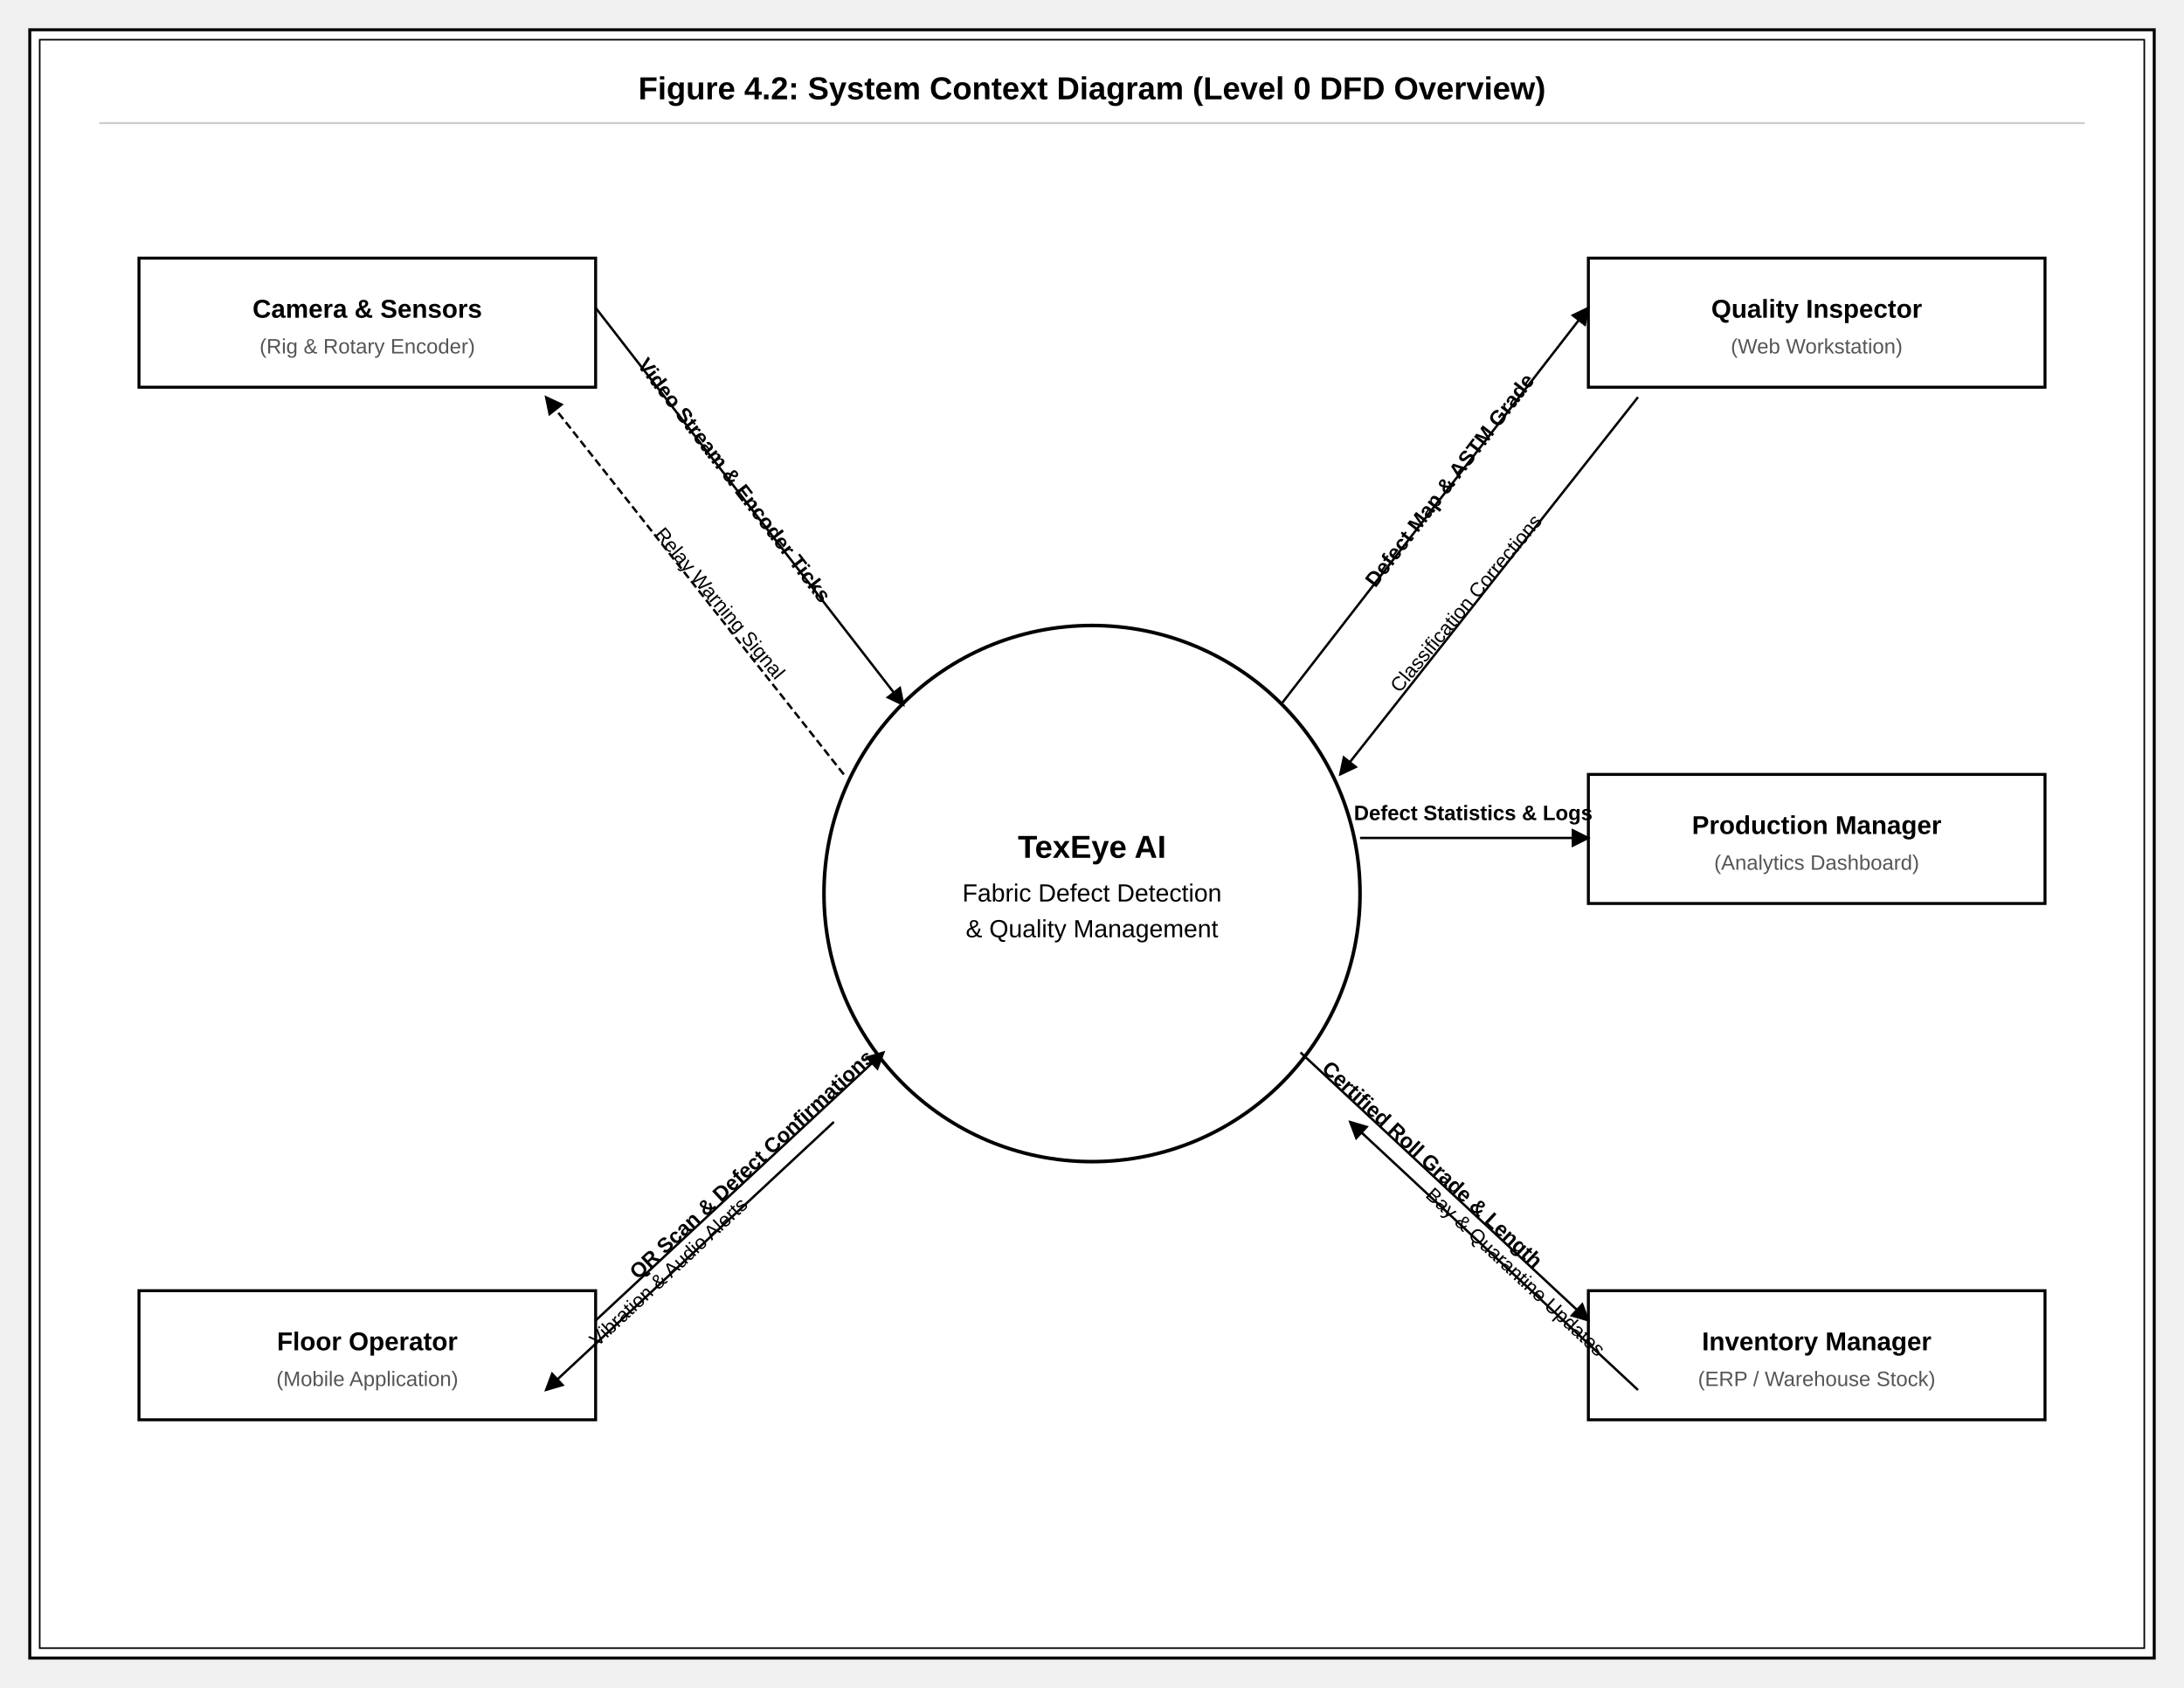
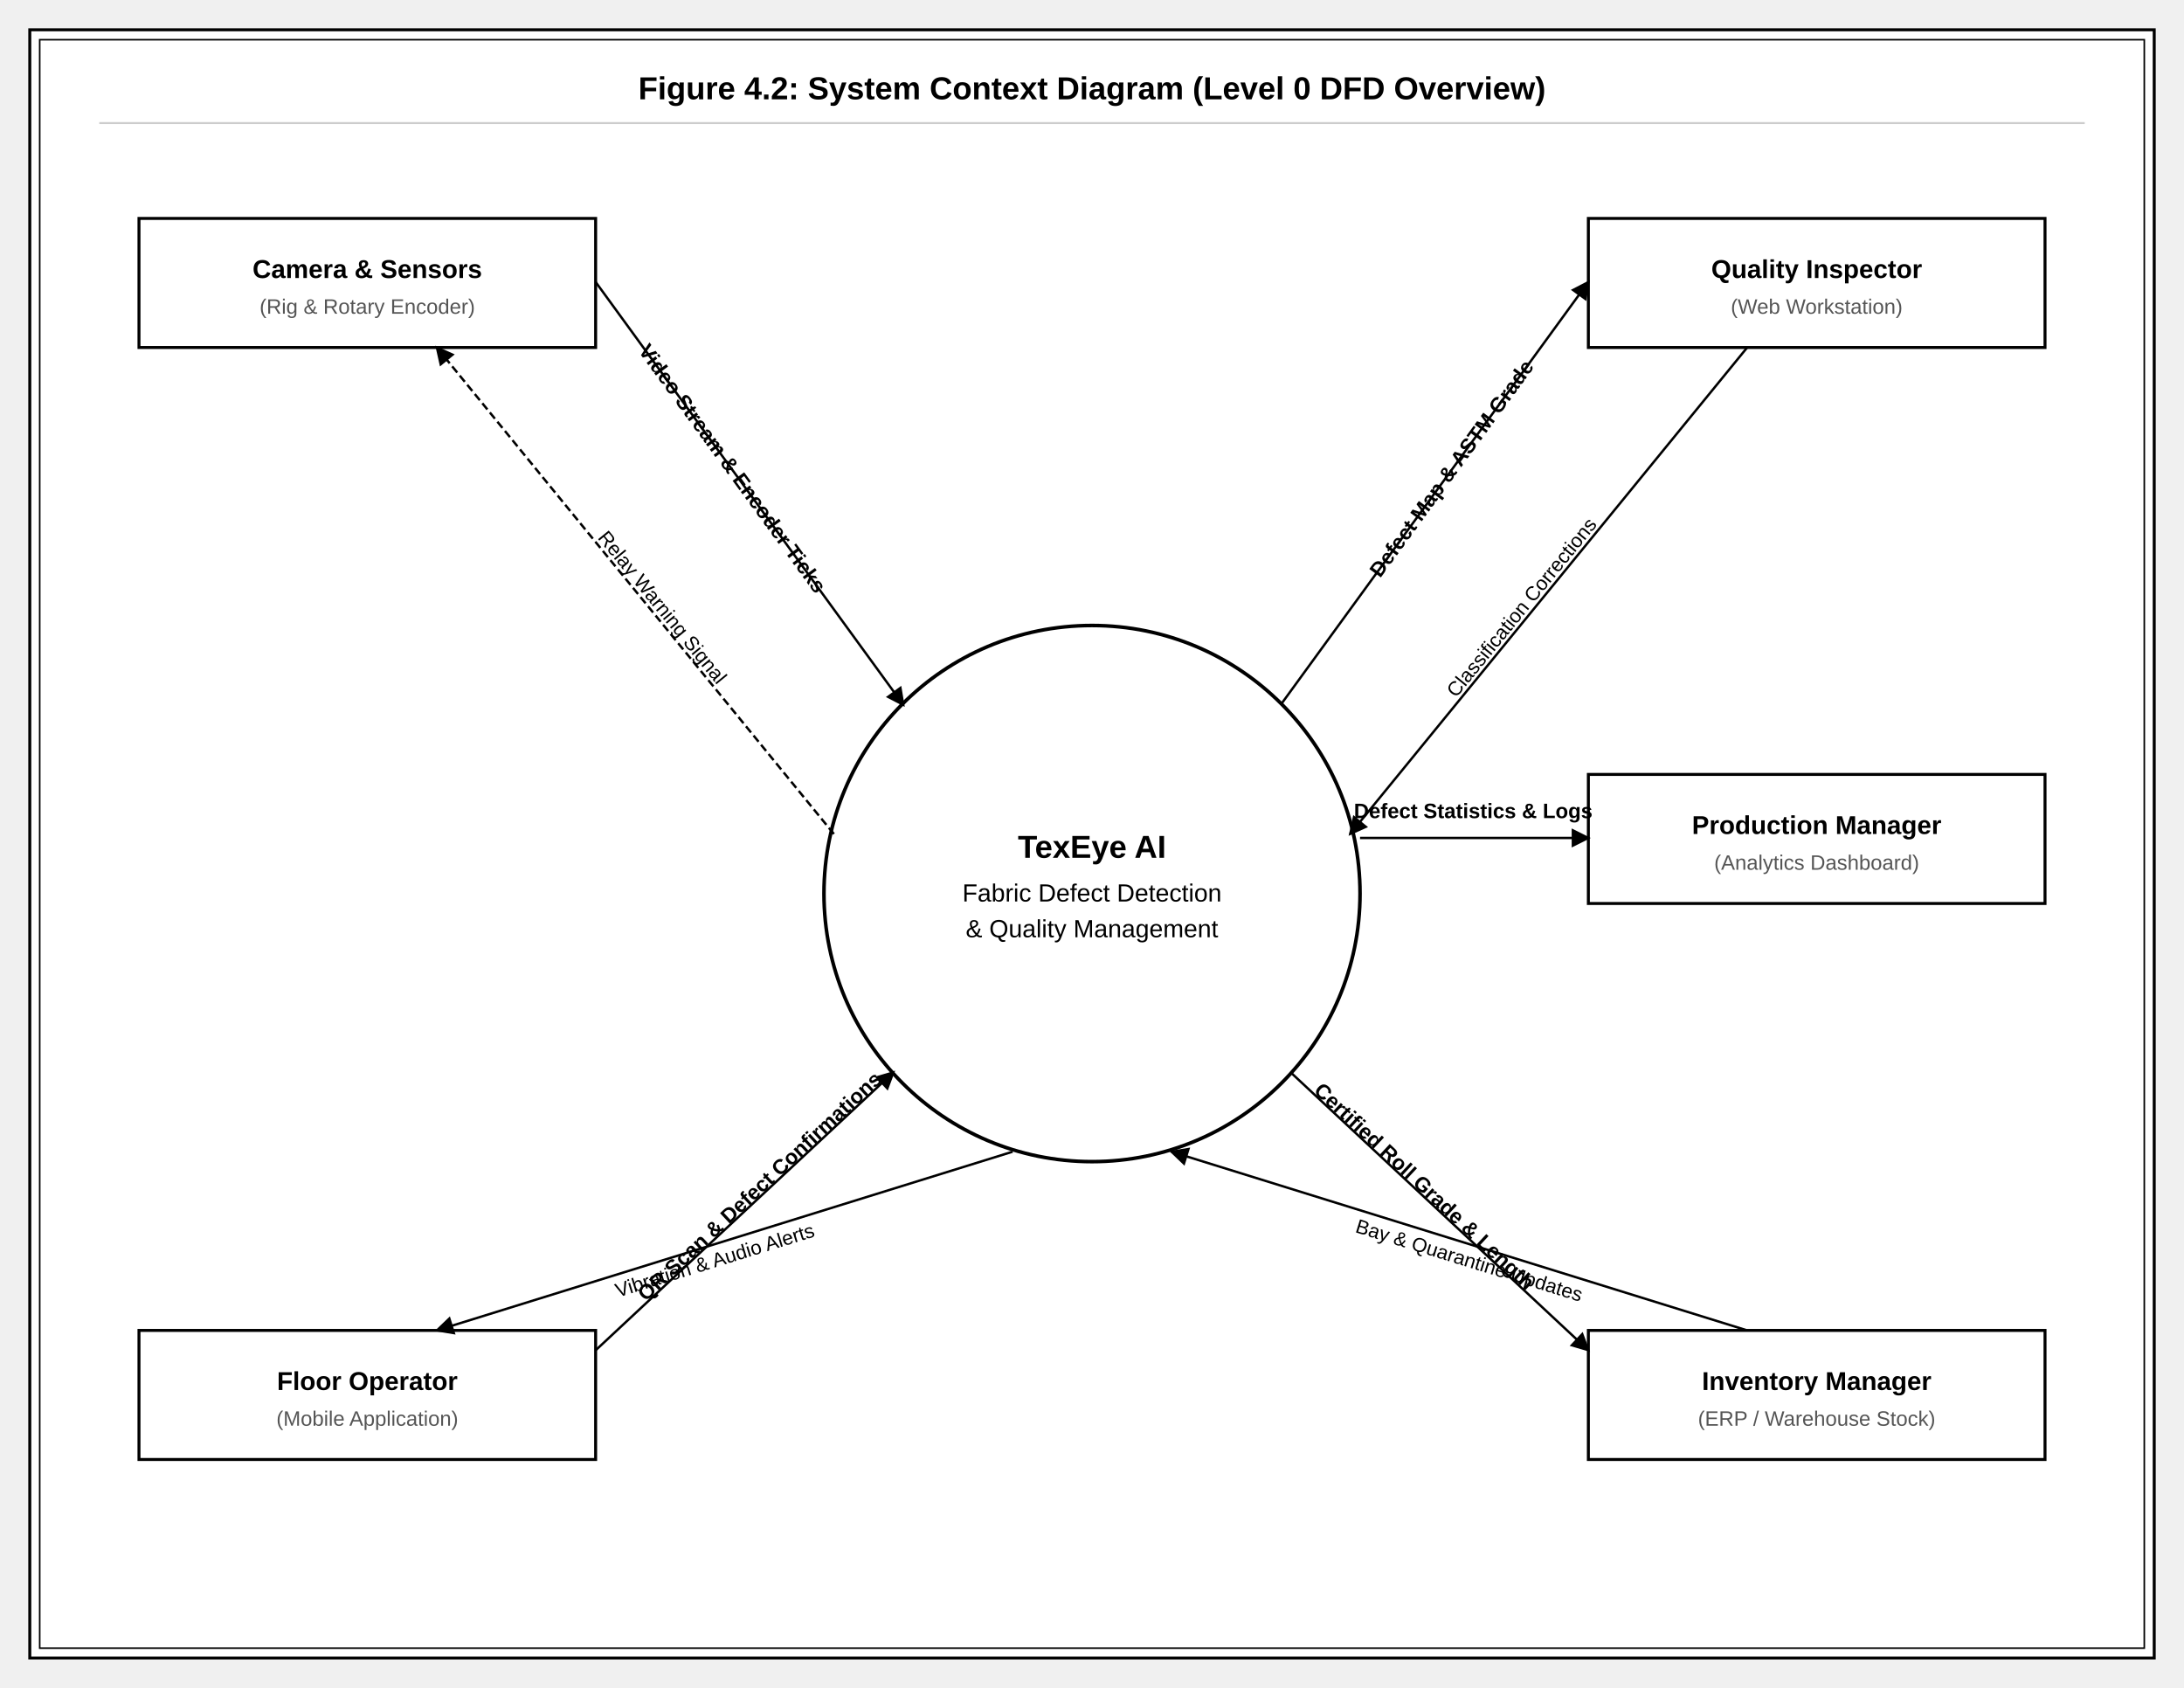
<svg xmlns="http://www.w3.org/2000/svg" viewBox="0 0 1100 850" width="100%" height="100%" style="background-color: #ffffff; font-family: Arial, Helvetica, sans-serif;">
  <defs>
    <marker id="arrow" markerWidth="8" markerHeight="8" refX="7" refY="4" orient="auto">
      <polygon points="0 0, 8 4, 0 8" fill="#000000" />
    </marker>
  </defs>
  <rect x="15" y="15" width="1070" height="820" fill="#ffffff" stroke="#000000" stroke-width="1.5" />
  <rect x="20" y="20" width="1060" height="810" fill="none" stroke="#000000" stroke-width="0.8" />
  <text x="550" y="50" fill="#000000" font-size="16" font-weight="bold" text-anchor="middle">Figure 4.2: System Context Diagram (Level 0 DFD Overview)</text>
  <line x1="50" y1="62" x2="1050" y2="62" stroke="#cccccc" stroke-width="1" />
  <circle cx="550" cy="450" r="135" fill="#ffffff" stroke="#000000" stroke-width="1.8" />
  <text x="550" y="432" fill="#000000" font-size="16" font-weight="bold" text-anchor="middle">TexEye AI</text>
  <text x="550" y="454" fill="#000000" font-size="12.5" text-anchor="middle">Fabric Defect Detection</text>
  <text x="550" y="472" fill="#000000" font-size="12.5" text-anchor="middle">&amp; Quality Management</text>
-   <rect x="70" y="130" width="230" height="65" fill="#ffffff" stroke="#000000" stroke-width="1.5" />
-   <text x="185" y="160" fill="#000000" font-size="13" font-weight="bold" text-anchor="middle">Camera &amp; Sensors</text>
-   <text x="185" y="178" fill="#555555" font-size="10.5" text-anchor="middle">(Rig &amp; Rotary Encoder)</text>
-   <rect x="70" y="650" width="230" height="65" fill="#ffffff" stroke="#000000" stroke-width="1.5" />
-   <text x="185" y="680" fill="#000000" font-size="13" font-weight="bold" text-anchor="middle">Floor Operator</text>
-   <text x="185" y="698" fill="#555555" font-size="10.5" text-anchor="middle">(Mobile Application)</text>
-   <rect x="800" y="130" width="230" height="65" fill="#ffffff" stroke="#000000" stroke-width="1.5" />
-   <text x="915" y="160" fill="#000000" font-size="13" font-weight="bold" text-anchor="middle">Quality Inspector</text>
-   <text x="915" y="178" fill="#555555" font-size="10.5" text-anchor="middle">(Web Workstation)</text>
+   <rect x="70" y="110" width="230" height="65" fill="#ffffff" stroke="#000000" stroke-width="1.5" />
+   <text x="185" y="140" fill="#000000" font-size="13" font-weight="bold" text-anchor="middle">Camera &amp; Sensors</text>
+   <text x="185" y="158" fill="#555555" font-size="10.5" text-anchor="middle">(Rig &amp; Rotary Encoder)</text>
+   <rect x="70" y="670" width="230" height="65" fill="#ffffff" stroke="#000000" stroke-width="1.5" />
+   <text x="185" y="700" fill="#000000" font-size="13" font-weight="bold" text-anchor="middle">Floor Operator</text>
+   <text x="185" y="718" fill="#555555" font-size="10.5" text-anchor="middle">(Mobile Application)</text>
+   <rect x="800" y="110" width="230" height="65" fill="#ffffff" stroke="#000000" stroke-width="1.5" />
+   <text x="915" y="140" fill="#000000" font-size="13" font-weight="bold" text-anchor="middle">Quality Inspector</text>
+   <text x="915" y="158" fill="#555555" font-size="10.5" text-anchor="middle">(Web Workstation)</text>
  <rect x="800" y="390" width="230" height="65" fill="#ffffff" stroke="#000000" stroke-width="1.5" />
  <text x="915" y="420" fill="#000000" font-size="13" font-weight="bold" text-anchor="middle">Production Manager</text>
  <text x="915" y="438" fill="#555555" font-size="10.5" text-anchor="middle">(Analytics Dashboard)</text>
-   <rect x="800" y="650" width="230" height="65" fill="#ffffff" stroke="#000000" stroke-width="1.5" />
-   <text x="915" y="680" fill="#000000" font-size="13" font-weight="bold" text-anchor="middle">Inventory Manager</text>
-   <text x="915" y="698" fill="#555555" font-size="10.5" text-anchor="middle">(ERP / Warehouse Stock)</text>
-   <line x1="300" y1="155" x2="455" y2="355" stroke="#000000" stroke-width="1.2" marker-end="url(#arrow)" />
-   <text x="367" y="244" transform="rotate(52.4, 367, 244)" fill="#000000" font-size="10.5" font-weight="bold" text-anchor="middle">Video Stream &amp; Encoder Ticks</text>
-   <line x1="425" y1="390" x2="275" y2="200" stroke="#000000" stroke-width="1.2" stroke-dasharray="4 2" marker-end="url(#arrow)" />
-   <text x="360" y="306" transform="rotate(50.2, 360, 306)" fill="#000000" font-size="10" text-anchor="middle">Relay Warning Signal</text>
-   <line x1="300" y1="665" x2="445" y2="530" stroke="#000000" stroke-width="1.2" marker-end="url(#arrow)" />
-   <text x="381" y="589" transform="rotate(-43, 381, 589)" fill="#000000" font-size="10.5" font-weight="bold" text-anchor="middle">QR Scan &amp; Defect Confirmations</text>
-   <line x1="420" y1="565" x2="275" y2="700" stroke="#000000" stroke-width="1.2" marker-end="url(#arrow)" />
-   <text x="339" y="643" transform="rotate(-43, 339, 643)" fill="#000000" font-size="10" text-anchor="middle">Vibration &amp; Audio Alerts</text>
-   <line x1="645" y1="355" x2="800" y2="155" stroke="#000000" stroke-width="1.2" marker-end="url(#arrow)" />
-   <text x="733" y="244" transform="rotate(-52.4, 733, 244)" fill="#000000" font-size="10.5" font-weight="bold" text-anchor="middle">Defect Map &amp; ASTM Grade</text>
-   <line x1="825" y1="200" x2="675" y2="390" stroke="#000000" stroke-width="1.2" marker-end="url(#arrow)" />
-   <text x="741" y="306" transform="rotate(-50.2, 741, 306)" fill="#000000" font-size="10" text-anchor="middle">Classification Corrections</text>
+   <rect x="800" y="670" width="230" height="65" fill="#ffffff" stroke="#000000" stroke-width="1.5" />
+   <text x="915" y="700" fill="#000000" font-size="13" font-weight="bold" text-anchor="middle">Inventory Manager</text>
+   <text x="915" y="718" fill="#555555" font-size="10.5" text-anchor="middle">(ERP / Warehouse Stock)</text>
+   <line x1="300" y1="142" x2="455" y2="355" stroke="#000000" stroke-width="1.2" marker-end="url(#arrow)" />
+   <text x="366" y="238" transform="rotate(53.9, 366, 238)" fill="#000000" font-size="10.5" font-weight="bold" text-anchor="middle">Video Stream &amp; Encoder Ticks</text>
+   <line x1="420" y1="420" x2="220" y2="175" stroke="#000000" stroke-width="1.2" stroke-dasharray="4 2" marker-end="url(#arrow)" />
+   <text x="331" y="308" transform="rotate(50.8, 331, 308)" fill="#000000" font-size="10" text-anchor="middle">Relay Warning Signal</text>
+   <line x1="300" y1="680" x2="450" y2="540" stroke="#000000" stroke-width="1.2" marker-end="url(#arrow)" />
+   <text x="385" y="600" transform="rotate(-43, 385, 600)" fill="#000000" font-size="10.5" font-weight="bold" text-anchor="middle">QR Scan &amp; Defect Confirmations</text>
+   <line x1="510" y1="580" x2="220" y2="670" stroke="#000000" stroke-width="1.2" marker-end="url(#arrow)" />
+   <text x="361" y="638" transform="rotate(-17.2, 361, 638)" fill="#000000" font-size="10" text-anchor="middle">Vibration &amp; Audio Alerts</text>
+   <line x1="645" y1="355" x2="800" y2="142" stroke="#000000" stroke-width="1.2" marker-end="url(#arrow)" />
+   <text x="734" y="238" transform="rotate(-53.9, 734, 238)" fill="#000000" font-size="10.5" font-weight="bold" text-anchor="middle">Defect Map &amp; ASTM Grade</text>
+   <line x1="880" y1="175" x2="680" y2="420" stroke="#000000" stroke-width="1.2" marker-end="url(#arrow)" />
+   <text x="769" y="308" transform="rotate(-50.8, 769, 308)" fill="#000000" font-size="10" text-anchor="middle">Classification Corrections</text>
  <line x1="685" y1="422" x2="800" y2="422" stroke="#000000" stroke-width="1.2" marker-end="url(#arrow)" />
-   <text x="742" y="413" fill="#000000" font-size="10.5" font-weight="bold" text-anchor="middle">Defect Statistics &amp; Logs</text>
-   <line x1="655" y1="530" x2="800" y2="665" stroke="#000000" stroke-width="1.2" marker-end="url(#arrow)" />
-   <text x="719" y="589" transform="rotate(43, 719, 589)" fill="#000000" font-size="10.5" font-weight="bold" text-anchor="middle">Certified Roll Grade &amp; Length</text>
-   <line x1="825" y1="700" x2="680" y2="565" stroke="#000000" stroke-width="1.2" marker-end="url(#arrow)" />
-   <text x="761" y="643" transform="rotate(43, 761, 643)" fill="#000000" font-size="10" text-anchor="middle">Bay &amp; Quarantine Updates</text>
+   <text x="742" y="412" fill="#000000" font-size="10.5" font-weight="bold" text-anchor="middle">Defect Statistics &amp; Logs</text>
+   <line x1="650" y1="540" x2="800" y2="680" stroke="#000000" stroke-width="1.2" marker-end="url(#arrow)" />
+   <text x="715" y="600" transform="rotate(43, 715, 600)" fill="#000000" font-size="10.5" font-weight="bold" text-anchor="middle">Certified Roll Grade &amp; Length</text>
+   <line x1="880" y1="670" x2="590" y2="580" stroke="#000000" stroke-width="1.2" marker-end="url(#arrow)" />
+   <text x="739" y="638" transform="rotate(17.2, 739, 638)" fill="#000000" font-size="10" text-anchor="middle">Bay &amp; Quarantine Updates</text>
</svg>
